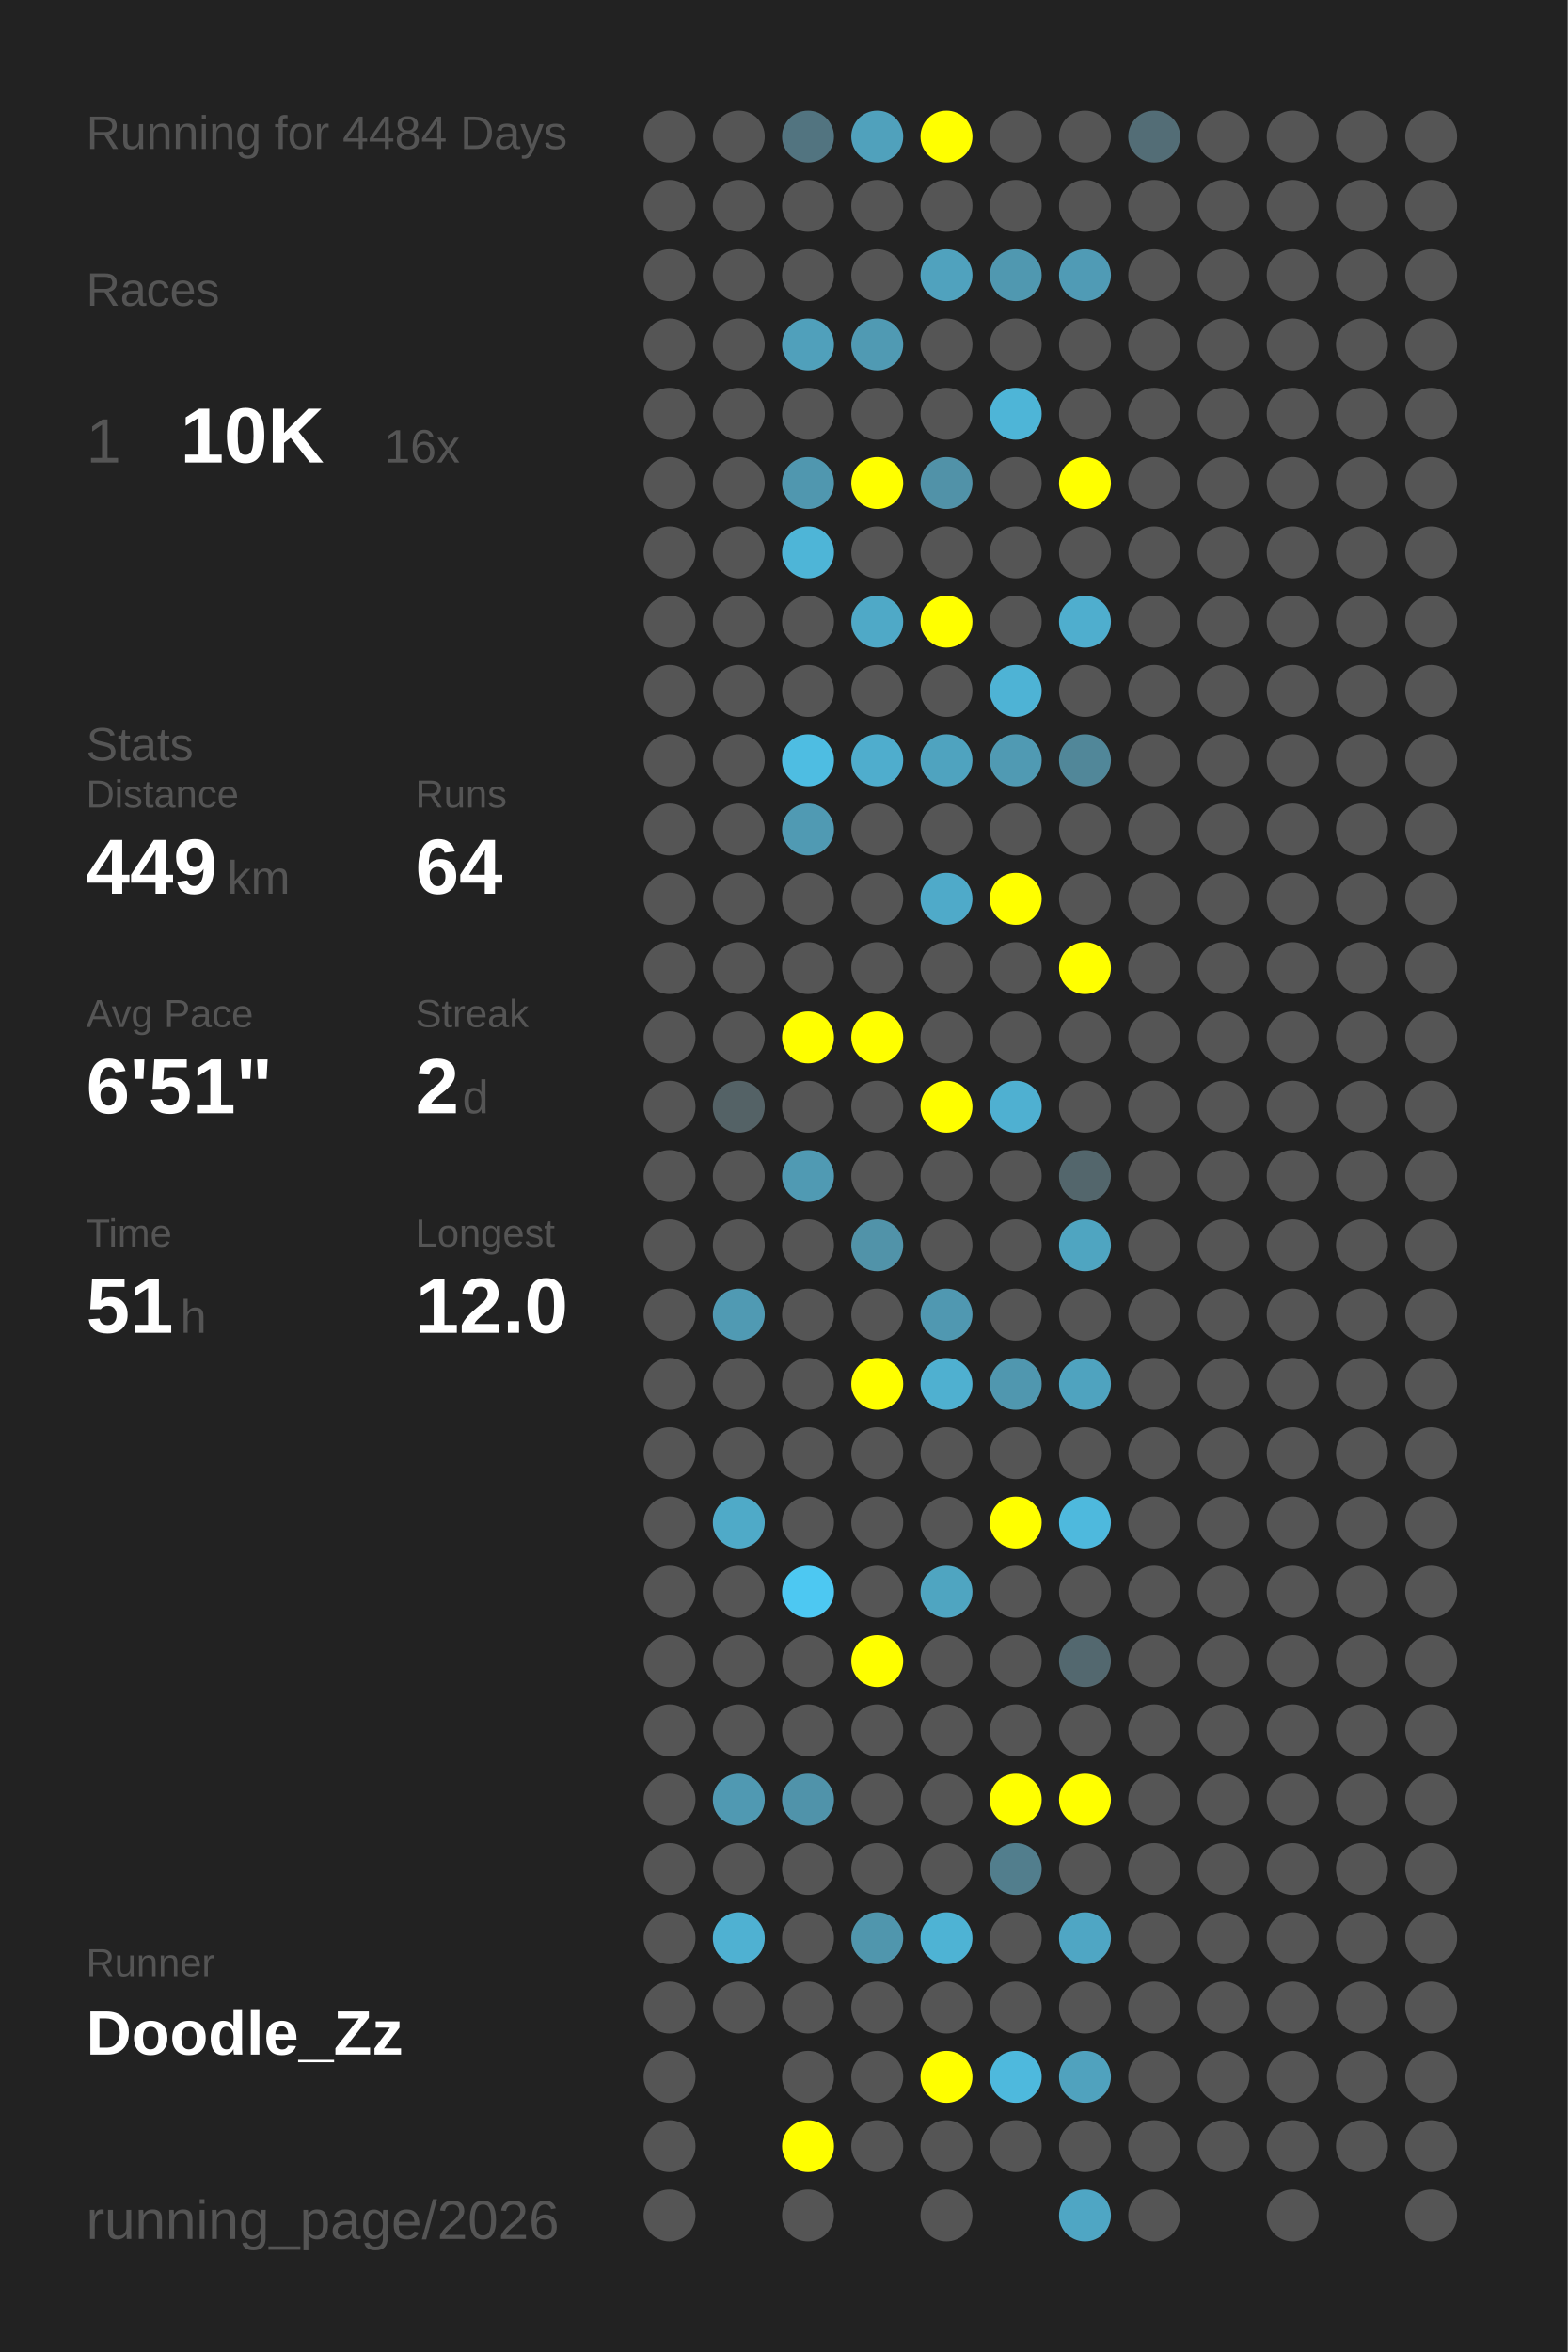
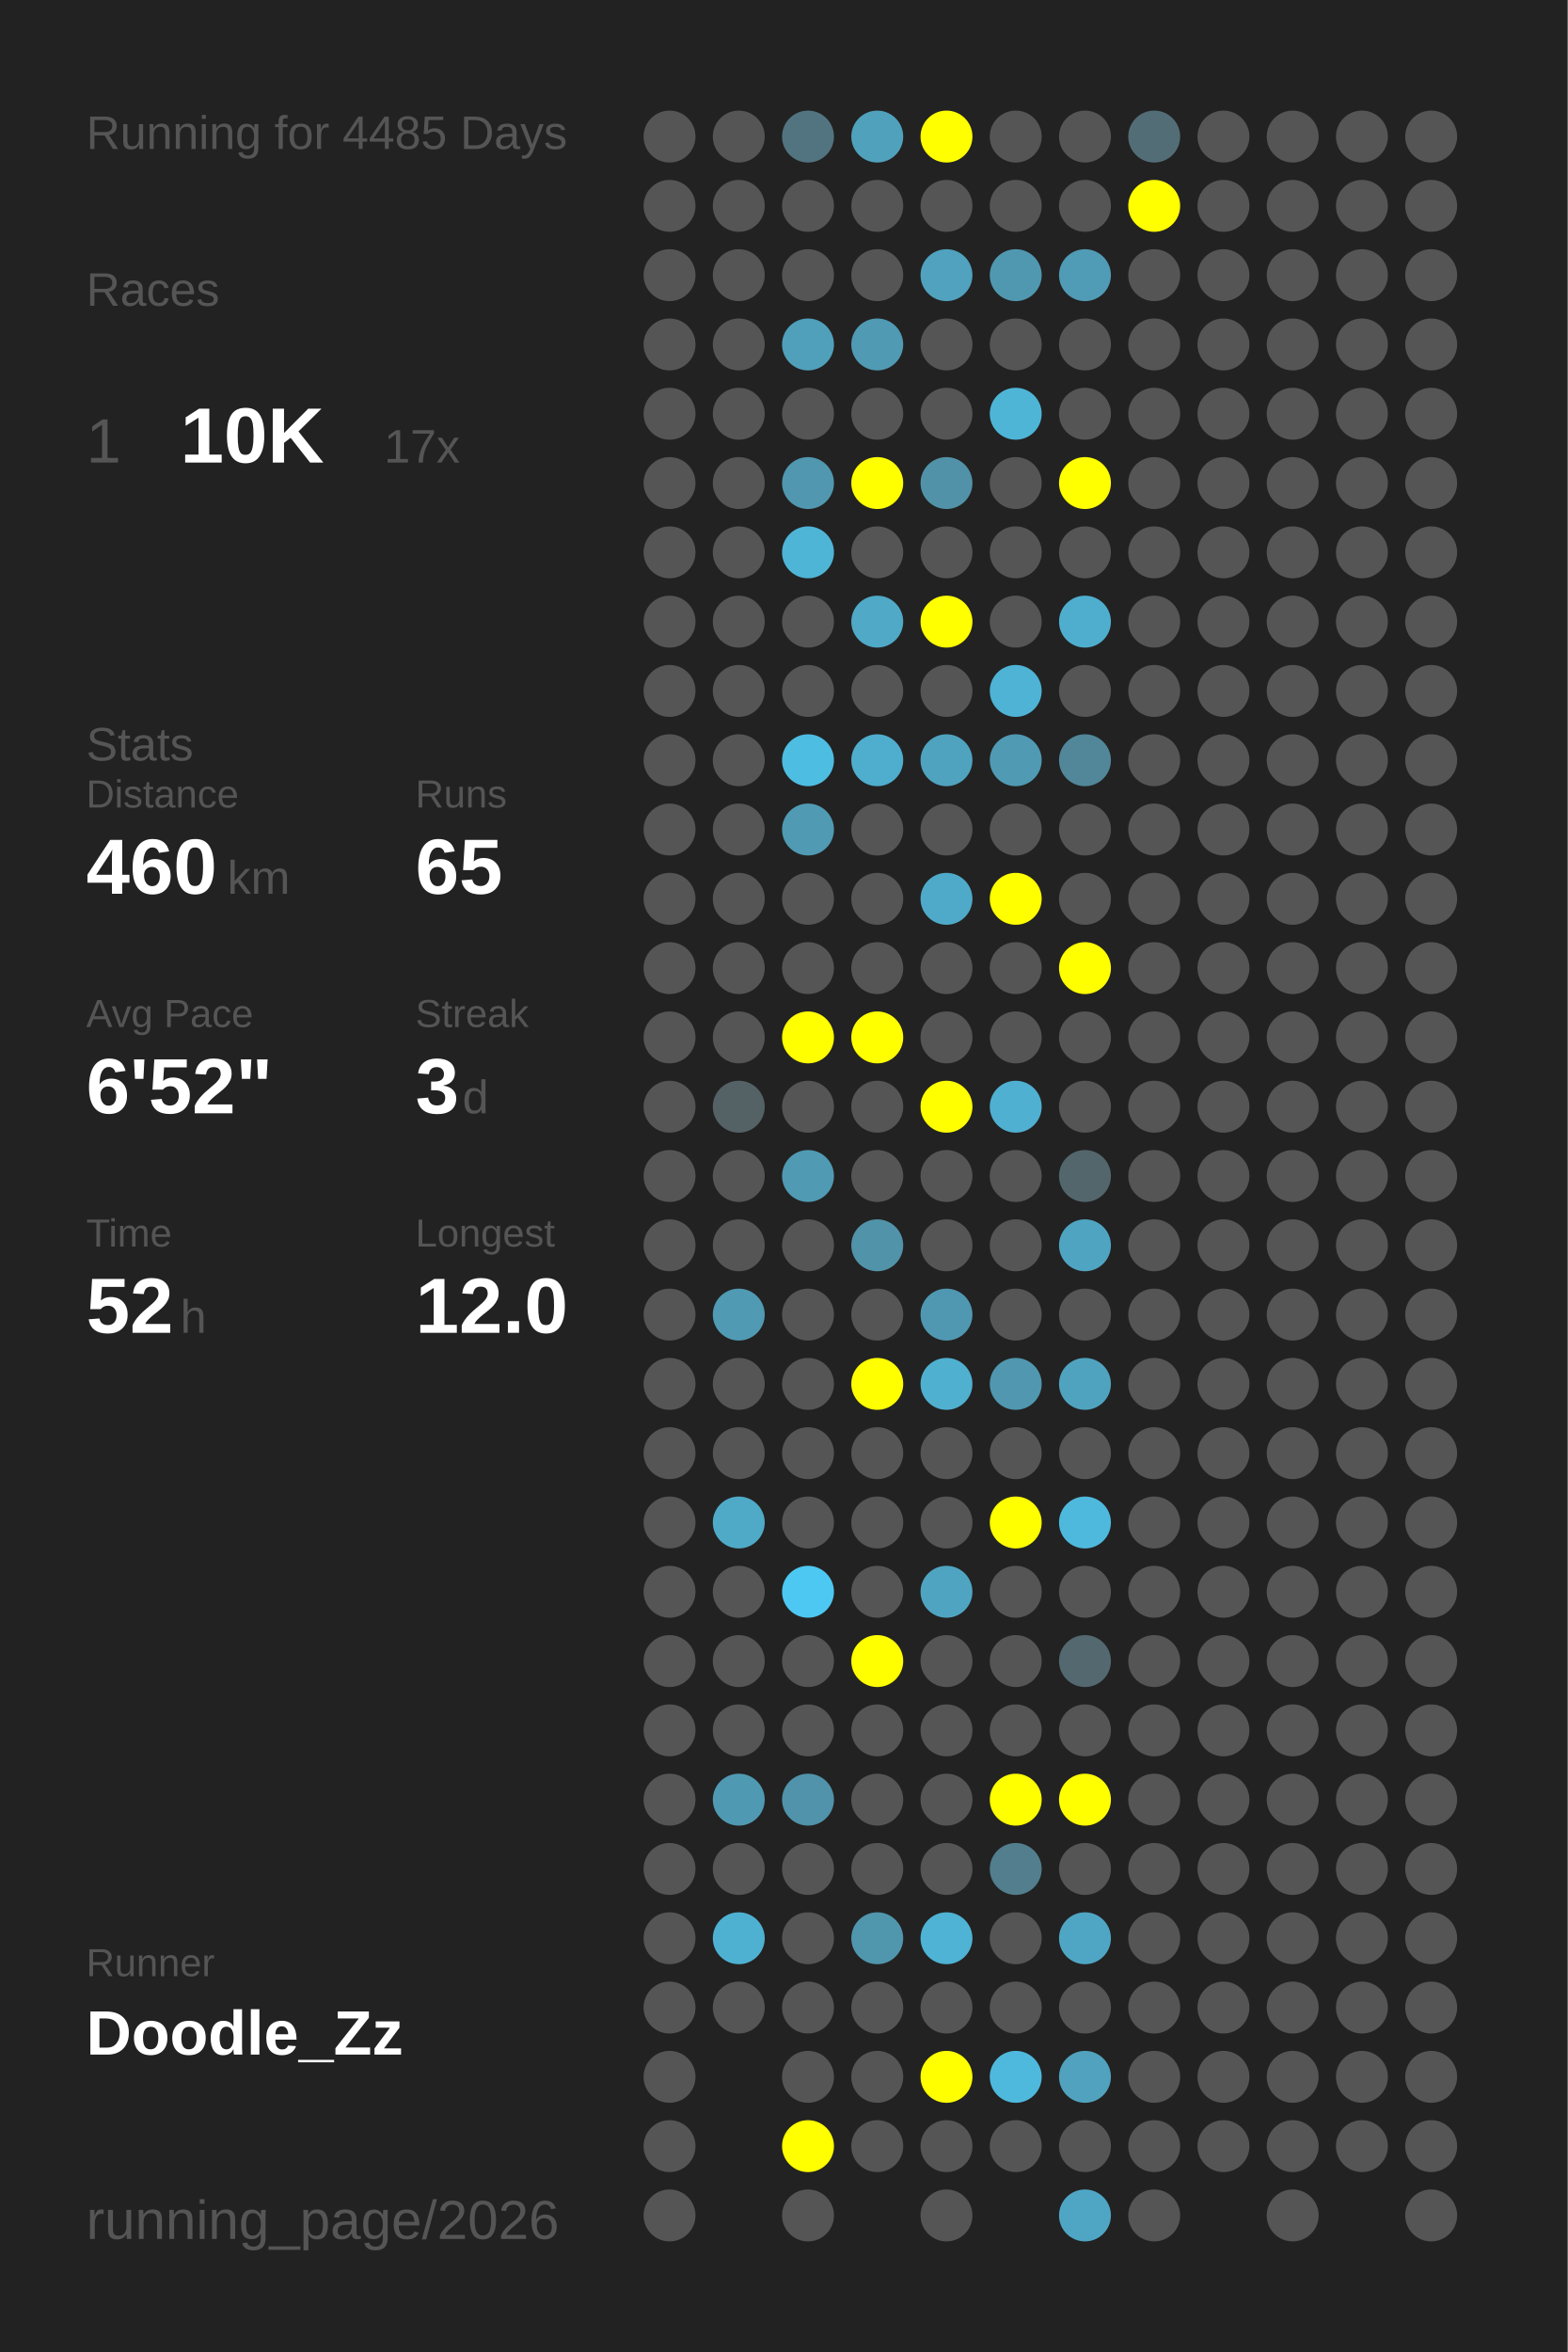
<svg xmlns="http://www.w3.org/2000/svg" baseProfile="full" height="300mm" version="1.1" viewBox="0,0,200,300" width="200mm">
  <defs />
  <rect fill="#222222" height="300" width="200" x="0" y="0" />
-   <text fill="#555555" style="font-size:6px; font-family:Arial;" x="11" y="19">Running for 4484 Days</text>
+   <text fill="#555555" style="font-size:6px; font-family:Arial;" x="11" y="19">Running for 4485 Days</text>
  <text fill="#555555" style="font-size:6px; font-family:Arial;" x="11" y="39">Races</text>
  <text fill="#555555" style="font-size:8px; font-family:Arial;" x="11" y="59">1</text>
  <text fill="#FFFFFF" style="font-size:10px; font-family:Arial; font-weight:bold;" x="23" y="59">10K</text>
-   <text fill="#555555" style="font-size:6px; font-family:Arial;" x="49" y="59">16x</text>
+   <text fill="#555555" style="font-size:6px; font-family:Arial;" x="49" y="59">17x</text>
  <text fill="#555555" style="font-size:6px; font-family:Arial;" x="11" y="97">Stats</text>
  <text fill="#555555" style="font-size:5px; font-family:Arial;" x="11" y="103">Distance</text>
-   <text fill="#FFFFFF" style="font-size:10px; font-family:Arial; font-weight:bold;" x="11" y="114">449</text>
+   <text fill="#FFFFFF" style="font-size:10px; font-family:Arial; font-weight:bold;" x="11" y="114">460</text>
  <text fill="#555555" style="font-size:6px; font-family:Arial;" x="29" y="114">km</text>
  <text fill="#555555" style="font-size:5px; font-family:Arial;" x="53" y="103">Runs</text>
-   <text fill="#FFFFFF" style="font-size:10px; font-family:Arial; font-weight:bold;" x="53" y="114">64</text>
+   <text fill="#FFFFFF" style="font-size:10px; font-family:Arial; font-weight:bold;" x="53" y="114">65</text>
  <text fill="#555555" style="font-size:5px; font-family:Arial;" x="11" y="131">Avg Pace</text>
-   <text fill="#FFFFFF" style="font-size:10px; font-family:Arial; font-weight:bold;" x="11" y="142">6'51"</text>
+   <text fill="#FFFFFF" style="font-size:10px; font-family:Arial; font-weight:bold;" x="11" y="142">6'52"</text>
  <text fill="#555555" style="font-size:5px; font-family:Arial;" x="53" y="131">Streak</text>
-   <text fill="#FFFFFF" style="font-size:10px; font-family:Arial; font-weight:bold;" x="53" y="142">2</text>
+   <text fill="#FFFFFF" style="font-size:10px; font-family:Arial; font-weight:bold;" x="53" y="142">3</text>
  <text fill="#555555" style="font-size:6px; font-family:Arial;" x="59" y="142">d</text>
  <text fill="#555555" style="font-size:5px; font-family:Arial;" x="11" y="159">Time</text>
-   <text fill="#FFFFFF" style="font-size:10px; font-family:Arial; font-weight:bold;" x="11" y="170">51</text>
+   <text fill="#FFFFFF" style="font-size:10px; font-family:Arial; font-weight:bold;" x="11" y="170">52</text>
  <text fill="#555555" style="font-size:6px; font-family:Arial;" x="23" y="170">h</text>
  <text fill="#555555" style="font-size:5px; font-family:Arial;" x="53" y="159">Longest</text>
  <text fill="#FFFFFF" style="font-size:10px; font-family:Arial; font-weight:bold;" x="53" y="170">12.0</text>
  <text fill="#555555" style="font-size:5px; font-family:Arial;" x="11" y="252.065">Runner</text>
  <text fill="#FFFFFF" style="font-size:8px; font-family:Arial; font-weight:bold;" x="11" y="262.065">Doodle_Zz</text>
  <text fill="#555555" style="font-size:7px; font-family:Arial;" x="11" y="285.581">running_page/2026</text>
  <circle cx="85.417" cy="17.419" fill="#555555" r="3.312" />
  <circle cx="85.417" cy="26.258" fill="#555555" r="3.312" />
  <circle cx="85.417" cy="35.097" fill="#555555" r="3.312" />
  <circle cx="85.417" cy="43.935" fill="#555555" r="3.312" />
  <circle cx="85.417" cy="52.774" fill="#555555" r="3.312" />
  <circle cx="85.417" cy="61.613" fill="#555555" r="3.312" />
  <circle cx="85.417" cy="70.452" fill="#555555" r="3.312" />
  <circle cx="85.417" cy="79.29" fill="#555555" r="3.312" />
  <circle cx="85.417" cy="88.129" fill="#555555" r="3.312" />
  <circle cx="85.417" cy="96.968" fill="#555555" r="3.312" />
  <circle cx="85.417" cy="105.806" fill="#555555" r="3.312" />
  <circle cx="85.417" cy="114.645" fill="#555555" r="3.312" />
  <circle cx="85.417" cy="123.484" fill="#555555" r="3.312" />
  <circle cx="85.417" cy="132.323" fill="#555555" r="3.312" />
  <circle cx="85.417" cy="141.161" fill="#555555" r="3.312" />
  <circle cx="85.417" cy="150" fill="#555555" r="3.312" />
  <circle cx="85.417" cy="158.839" fill="#555555" r="3.312" />
  <circle cx="85.417" cy="167.677" fill="#555555" r="3.312" />
  <circle cx="85.417" cy="176.516" fill="#555555" r="3.312" />
  <circle cx="85.417" cy="185.355" fill="#555555" r="3.312" />
  <circle cx="85.417" cy="194.194" fill="#555555" r="3.312" />
  <circle cx="85.417" cy="203.032" fill="#555555" r="3.312" />
  <circle cx="85.417" cy="211.871" fill="#555555" r="3.312" />
  <circle cx="85.417" cy="220.71" fill="#555555" r="3.312" />
  <circle cx="85.417" cy="229.548" fill="#555555" r="3.312" />
  <circle cx="85.417" cy="238.387" fill="#555555" r="3.312" />
  <circle cx="85.417" cy="247.226" fill="#555555" r="3.312" />
  <circle cx="85.417" cy="256.065" fill="#555555" r="3.312" />
  <circle cx="85.417" cy="264.903" fill="#555555" r="3.312" />
  <circle cx="85.417" cy="273.742" fill="#555555" r="3.312" />
  <circle cx="85.417" cy="282.581" fill="#555555" r="3.312" />
  <circle cx="94.25" cy="17.419" fill="#555555" r="3.312" />
  <circle cx="94.25" cy="26.258" fill="#555555" r="3.312" />
  <circle cx="94.25" cy="35.097" fill="#555555" r="3.312" />
  <circle cx="94.25" cy="43.935" fill="#555555" r="3.312" />
  <circle cx="94.25" cy="52.774" fill="#555555" r="3.312" />
  <circle cx="94.25" cy="61.613" fill="#555555" r="3.312" />
  <circle cx="94.25" cy="70.452" fill="#555555" r="3.312" />
  <circle cx="94.25" cy="79.29" fill="#555555" r="3.312" />
  <circle cx="94.25" cy="88.129" fill="#555555" r="3.312" />
  <circle cx="94.25" cy="96.968" fill="#555555" r="3.312" />
  <circle cx="94.25" cy="105.806" fill="#555555" r="3.312" />
  <circle cx="94.25" cy="114.645" fill="#555555" r="3.312" />
  <circle cx="94.25" cy="123.484" fill="#555555" r="3.312" />
  <circle cx="94.25" cy="132.323" fill="#555555" r="3.312" />
  <circle cx="94.25" cy="141.161" fill="#546266" r="3.312" />
  <circle cx="94.25" cy="150" fill="#555555" r="3.312" />
  <circle cx="94.25" cy="158.839" fill="#555555" r="3.312" />
  <circle cx="94.25" cy="167.677" fill="#509ab3" r="3.312" />
  <circle cx="94.25" cy="176.516" fill="#555555" r="3.312" />
  <circle cx="94.25" cy="185.355" fill="#555555" r="3.312" />
  <circle cx="94.25" cy="194.194" fill="#4faac8" r="3.312" />
  <circle cx="94.25" cy="203.032" fill="#555555" r="3.312" />
  <circle cx="94.25" cy="211.871" fill="#555555" r="3.312" />
  <circle cx="94.25" cy="220.71" fill="#555555" r="3.312" />
  <circle cx="94.25" cy="229.548" fill="#5099b2" r="3.312" />
  <circle cx="94.25" cy="238.387" fill="#555555" r="3.312" />
  <circle cx="94.25" cy="247.226" fill="#4fb1d2" r="3.312" />
  <circle cx="94.25" cy="256.065" fill="#555555" r="3.312" />
  <circle cx="103.083" cy="17.419" fill="#527480" r="3.312" />
  <circle cx="103.083" cy="26.258" fill="#555555" r="3.312" />
  <circle cx="103.083" cy="35.097" fill="#555555" r="3.312" />
  <circle cx="103.083" cy="43.935" fill="#50a0bb" r="3.312" />
  <circle cx="103.083" cy="52.774" fill="#555555" r="3.312" />
  <circle cx="103.083" cy="61.613" fill="#5097af" r="3.312" />
  <circle cx="103.083" cy="70.452" fill="#4eb5d7" r="3.312" />
  <circle cx="103.083" cy="79.29" fill="#555555" r="3.312" />
  <circle cx="103.083" cy="88.129" fill="#555555" r="3.312" />
  <circle cx="103.083" cy="96.968" fill="#4ebde2" r="3.312" />
  <circle cx="103.083" cy="105.806" fill="#509ab3" r="3.312" />
  <circle cx="103.083" cy="114.645" fill="#555555" r="3.312" />
  <circle cx="103.083" cy="123.484" fill="#555555" r="3.312" />
  <circle cx="103.083" cy="132.323" fill="#FFFF00" r="3.312" />
  <circle cx="103.083" cy="141.161" fill="#555555" r="3.312" />
  <circle cx="103.083" cy="150" fill="#509ab3" r="3.312" />
  <circle cx="103.083" cy="158.839" fill="#555555" r="3.312" />
  <circle cx="103.083" cy="167.677" fill="#555555" r="3.312" />
  <circle cx="103.083" cy="176.516" fill="#555555" r="3.312" />
  <circle cx="103.083" cy="185.355" fill="#555555" r="3.312" />
  <circle cx="103.083" cy="194.194" fill="#555555" r="3.312" />
  <circle cx="103.083" cy="203.032" fill="#4dc8f2" r="3.312" />
  <circle cx="103.083" cy="211.871" fill="#555555" r="3.312" />
  <circle cx="103.083" cy="220.71" fill="#555555" r="3.312" />
  <circle cx="103.083" cy="229.548" fill="#5093aa" r="3.312" />
  <circle cx="103.083" cy="238.387" fill="#555555" r="3.312" />
  <circle cx="103.083" cy="247.226" fill="#555555" r="3.312" />
  <circle cx="103.083" cy="256.065" fill="#555555" r="3.312" />
  <circle cx="103.083" cy="264.903" fill="#555555" r="3.312" />
  <circle cx="103.083" cy="273.742" fill="#FFFF00" r="3.312" />
  <circle cx="103.083" cy="282.581" fill="#555555" r="3.312" />
  <circle cx="111.917" cy="17.419" fill="#50a1bc" r="3.312" />
  <circle cx="111.917" cy="26.258" fill="#555555" r="3.312" />
  <circle cx="111.917" cy="35.097" fill="#555555" r="3.312" />
  <circle cx="111.917" cy="43.935" fill="#509ab3" r="3.312" />
  <circle cx="111.917" cy="52.774" fill="#555555" r="3.312" />
  <circle cx="111.917" cy="61.613" fill="#FFFF00" r="3.312" />
  <circle cx="111.917" cy="70.452" fill="#555555" r="3.312" />
  <circle cx="111.917" cy="79.29" fill="#4fa9c7" r="3.312" />
  <circle cx="111.917" cy="88.129" fill="#555555" r="3.312" />
  <circle cx="111.917" cy="96.968" fill="#4fadcd" r="3.312" />
  <circle cx="111.917" cy="105.806" fill="#555555" r="3.312" />
  <circle cx="111.917" cy="114.645" fill="#555555" r="3.312" />
  <circle cx="111.917" cy="123.484" fill="#555555" r="3.312" />
  <circle cx="111.917" cy="132.323" fill="#FFFF00" r="3.312" />
  <circle cx="111.917" cy="141.161" fill="#555555" r="3.312" />
  <circle cx="111.917" cy="150" fill="#555555" r="3.312" />
  <circle cx="111.917" cy="158.839" fill="#5193a9" r="3.312" />
  <circle cx="111.917" cy="167.677" fill="#555555" r="3.312" />
  <circle cx="111.917" cy="176.516" fill="#FFFF00" r="3.312" />
  <circle cx="111.917" cy="185.355" fill="#555555" r="3.312" />
  <circle cx="111.917" cy="194.194" fill="#555555" r="3.312" />
  <circle cx="111.917" cy="203.032" fill="#555555" r="3.312" />
  <circle cx="111.917" cy="211.871" fill="#FFFF00" r="3.312" />
  <circle cx="111.917" cy="220.71" fill="#555555" r="3.312" />
  <circle cx="111.917" cy="229.548" fill="#555555" r="3.312" />
  <circle cx="111.917" cy="238.387" fill="#555555" r="3.312" />
  <circle cx="111.917" cy="247.226" fill="#5096ad" r="3.312" />
  <circle cx="111.917" cy="256.065" fill="#555555" r="3.312" />
  <circle cx="111.917" cy="264.903" fill="#555555" r="3.312" />
  <circle cx="111.917" cy="273.742" fill="#555555" r="3.312" />
  <circle cx="120.75" cy="17.419" fill="#FFFF00" r="3.312" />
  <circle cx="120.75" cy="26.258" fill="#555555" r="3.312" />
  <circle cx="120.75" cy="35.097" fill="#50a2be" r="3.312" />
  <circle cx="120.75" cy="43.935" fill="#555555" r="3.312" />
  <circle cx="120.75" cy="52.774" fill="#555555" r="3.312" />
  <circle cx="120.75" cy="61.613" fill="#5192a8" r="3.312" />
  <circle cx="120.75" cy="70.452" fill="#555555" r="3.312" />
  <circle cx="120.75" cy="79.29" fill="#FFFF00" r="3.312" />
  <circle cx="120.75" cy="88.129" fill="#555555" r="3.312" />
  <circle cx="120.75" cy="96.968" fill="#4fa3bf" r="3.312" />
  <circle cx="120.75" cy="105.806" fill="#555555" r="3.312" />
  <circle cx="120.75" cy="114.645" fill="#4faac9" r="3.312" />
  <circle cx="120.75" cy="123.484" fill="#555555" r="3.312" />
  <circle cx="120.75" cy="132.323" fill="#555555" r="3.312" />
  <circle cx="120.75" cy="141.161" fill="#FFFF00" r="3.312" />
  <circle cx="120.75" cy="150" fill="#555555" r="3.312" />
  <circle cx="120.75" cy="158.839" fill="#555555" r="3.312" />
  <circle cx="120.75" cy="167.677" fill="#5098b1" r="3.312" />
  <circle cx="120.75" cy="176.516" fill="#4fb0d0" r="3.312" />
  <circle cx="120.75" cy="185.355" fill="#555555" r="3.312" />
  <circle cx="120.75" cy="194.194" fill="#555555" r="3.312" />
  <circle cx="120.75" cy="203.032" fill="#4fa5c1" r="3.312" />
  <circle cx="120.75" cy="211.871" fill="#555555" r="3.312" />
  <circle cx="120.75" cy="220.71" fill="#555555" r="3.312" />
  <circle cx="120.75" cy="229.548" fill="#555555" r="3.312" />
  <circle cx="120.75" cy="238.387" fill="#555555" r="3.312" />
  <circle cx="120.75" cy="247.226" fill="#4eb3d4" r="3.312" />
  <circle cx="120.75" cy="256.065" fill="#555555" r="3.312" />
  <circle cx="120.75" cy="264.903" fill="#FFFF00" r="3.312" />
  <circle cx="120.75" cy="273.742" fill="#555555" r="3.312" />
  <circle cx="120.75" cy="282.581" fill="#555555" r="3.312" />
  <circle cx="129.583" cy="17.419" fill="#555555" r="3.312" />
  <circle cx="129.583" cy="26.258" fill="#555555" r="3.312" />
  <circle cx="129.583" cy="35.097" fill="#5098b0" r="3.312" />
  <circle cx="129.583" cy="43.935" fill="#555555" r="3.312" />
  <circle cx="129.583" cy="52.774" fill="#4eb5d7" r="3.312" />
  <circle cx="129.583" cy="61.613" fill="#555555" r="3.312" />
  <circle cx="129.583" cy="70.452" fill="#555555" r="3.312" />
  <circle cx="129.583" cy="79.29" fill="#555555" r="3.312" />
  <circle cx="129.583" cy="88.129" fill="#4eb3d5" r="3.312" />
  <circle cx="129.583" cy="96.968" fill="#509ab3" r="3.312" />
  <circle cx="129.583" cy="105.806" fill="#555555" r="3.312" />
  <circle cx="129.583" cy="114.645" fill="#FFFF00" r="3.312" />
  <circle cx="129.583" cy="123.484" fill="#555555" r="3.312" />
  <circle cx="129.583" cy="132.323" fill="#555555" r="3.312" />
  <circle cx="129.583" cy="141.161" fill="#4fb0d1" r="3.312" />
  <circle cx="129.583" cy="150" fill="#555555" r="3.312" />
  <circle cx="129.583" cy="158.839" fill="#555555" r="3.312" />
  <circle cx="129.583" cy="167.677" fill="#555555" r="3.312" />
  <circle cx="129.583" cy="176.516" fill="#5097af" r="3.312" />
  <circle cx="129.583" cy="185.355" fill="#555555" r="3.312" />
  <circle cx="129.583" cy="194.194" fill="#FFFF00" r="3.312" />
  <circle cx="129.583" cy="203.032" fill="#555555" r="3.312" />
  <circle cx="129.583" cy="211.871" fill="#555555" r="3.312" />
  <circle cx="129.583" cy="220.71" fill="#555555" r="3.312" />
  <circle cx="129.583" cy="229.548" fill="#FFFF00" r="3.312" />
  <circle cx="129.583" cy="238.387" fill="#527e8d" r="3.312" />
  <circle cx="129.583" cy="247.226" fill="#555555" r="3.312" />
  <circle cx="129.583" cy="256.065" fill="#555555" r="3.312" />
  <circle cx="129.583" cy="264.903" fill="#4eb9dd" r="3.312" />
  <circle cx="129.583" cy="273.742" fill="#555555" r="3.312" />
  <circle cx="138.417" cy="17.419" fill="#555555" r="3.312" />
  <circle cx="138.417" cy="26.258" fill="#555555" r="3.312" />
  <circle cx="138.417" cy="35.097" fill="#509bb5" r="3.312" />
  <circle cx="138.417" cy="43.935" fill="#555555" r="3.312" />
  <circle cx="138.417" cy="52.774" fill="#555555" r="3.312" />
  <circle cx="138.417" cy="61.613" fill="#FFFF00" r="3.312" />
  <circle cx="138.417" cy="70.452" fill="#555555" r="3.312" />
  <circle cx="138.417" cy="79.29" fill="#4faece" r="3.312" />
  <circle cx="138.417" cy="88.129" fill="#555555" r="3.312" />
  <circle cx="138.417" cy="96.968" fill="#518799" r="3.312" />
  <circle cx="138.417" cy="105.806" fill="#555555" r="3.312" />
  <circle cx="138.417" cy="114.645" fill="#555555" r="3.312" />
  <circle cx="138.417" cy="123.484" fill="#FFFF00" r="3.312" />
  <circle cx="138.417" cy="132.323" fill="#555555" r="3.312" />
  <circle cx="138.417" cy="141.161" fill="#555555" r="3.312" />
  <circle cx="138.417" cy="150" fill="#53666c" r="3.312" />
  <circle cx="138.417" cy="158.839" fill="#4fa5c1" r="3.312" />
  <circle cx="138.417" cy="167.677" fill="#555555" r="3.312" />
  <circle cx="138.417" cy="176.516" fill="#4fa3bf" r="3.312" />
  <circle cx="138.417" cy="185.355" fill="#555555" r="3.312" />
  <circle cx="138.417" cy="194.194" fill="#4eb9dd" r="3.312" />
  <circle cx="138.417" cy="203.032" fill="#555555" r="3.312" />
  <circle cx="138.417" cy="211.871" fill="#53686f" r="3.312" />
  <circle cx="138.417" cy="220.71" fill="#555555" r="3.312" />
  <circle cx="138.417" cy="229.548" fill="#FFFF00" r="3.312" />
  <circle cx="138.417" cy="238.387" fill="#555555" r="3.312" />
  <circle cx="138.417" cy="247.226" fill="#4fa6c4" r="3.312" />
  <circle cx="138.417" cy="256.065" fill="#555555" r="3.312" />
  <circle cx="138.417" cy="264.903" fill="#50a2be" r="3.312" />
  <circle cx="138.417" cy="273.742" fill="#555555" r="3.312" />
  <circle cx="138.417" cy="282.581" fill="#4fa6c4" r="3.312" />
  <circle cx="147.25" cy="17.419" fill="#536d76" r="3.312" />
-   <circle cx="147.25" cy="26.258" fill="#555555" r="3.312" />
+   <circle cx="147.25" cy="26.258" fill="#FFFF00" r="3.312" />
  <circle cx="147.25" cy="35.097" fill="#555555" r="3.312" />
  <circle cx="147.25" cy="43.935" fill="#555555" r="3.312" />
  <circle cx="147.25" cy="52.774" fill="#555555" r="3.312" />
  <circle cx="147.25" cy="61.613" fill="#555555" r="3.312" />
  <circle cx="147.25" cy="70.452" fill="#555555" r="3.312" />
  <circle cx="147.25" cy="79.29" fill="#555555" r="3.312" />
  <circle cx="147.25" cy="88.129" fill="#555555" r="3.312" />
  <circle cx="147.25" cy="96.968" fill="#555555" r="3.312" />
  <circle cx="147.25" cy="105.806" fill="#555555" r="3.312" />
  <circle cx="147.25" cy="114.645" fill="#555555" r="3.312" />
  <circle cx="147.25" cy="123.484" fill="#555555" r="3.312" />
  <circle cx="147.25" cy="132.323" fill="#555555" r="3.312" />
  <circle cx="147.25" cy="141.161" fill="#555555" r="3.312" />
  <circle cx="147.25" cy="150" fill="#555555" r="3.312" />
  <circle cx="147.25" cy="158.839" fill="#555555" r="3.312" />
  <circle cx="147.25" cy="167.677" fill="#555555" r="3.312" />
  <circle cx="147.25" cy="176.516" fill="#555555" r="3.312" />
  <circle cx="147.25" cy="185.355" fill="#555555" r="3.312" />
  <circle cx="147.25" cy="194.194" fill="#555555" r="3.312" />
  <circle cx="147.25" cy="203.032" fill="#555555" r="3.312" />
  <circle cx="147.25" cy="211.871" fill="#555555" r="3.312" />
  <circle cx="147.25" cy="220.71" fill="#555555" r="3.312" />
  <circle cx="147.25" cy="229.548" fill="#555555" r="3.312" />
  <circle cx="147.25" cy="238.387" fill="#555555" r="3.312" />
  <circle cx="147.25" cy="247.226" fill="#555555" r="3.312" />
  <circle cx="147.25" cy="256.065" fill="#555555" r="3.312" />
  <circle cx="147.25" cy="264.903" fill="#555555" r="3.312" />
  <circle cx="147.25" cy="273.742" fill="#555555" r="3.312" />
  <circle cx="147.25" cy="282.581" fill="#555555" r="3.312" />
  <circle cx="156.083" cy="17.419" fill="#555555" r="3.312" />
  <circle cx="156.083" cy="26.258" fill="#555555" r="3.312" />
  <circle cx="156.083" cy="35.097" fill="#555555" r="3.312" />
  <circle cx="156.083" cy="43.935" fill="#555555" r="3.312" />
  <circle cx="156.083" cy="52.774" fill="#555555" r="3.312" />
  <circle cx="156.083" cy="61.613" fill="#555555" r="3.312" />
  <circle cx="156.083" cy="70.452" fill="#555555" r="3.312" />
  <circle cx="156.083" cy="79.29" fill="#555555" r="3.312" />
  <circle cx="156.083" cy="88.129" fill="#555555" r="3.312" />
  <circle cx="156.083" cy="96.968" fill="#555555" r="3.312" />
  <circle cx="156.083" cy="105.806" fill="#555555" r="3.312" />
  <circle cx="156.083" cy="114.645" fill="#555555" r="3.312" />
  <circle cx="156.083" cy="123.484" fill="#555555" r="3.312" />
  <circle cx="156.083" cy="132.323" fill="#555555" r="3.312" />
  <circle cx="156.083" cy="141.161" fill="#555555" r="3.312" />
  <circle cx="156.083" cy="150" fill="#555555" r="3.312" />
  <circle cx="156.083" cy="158.839" fill="#555555" r="3.312" />
  <circle cx="156.083" cy="167.677" fill="#555555" r="3.312" />
  <circle cx="156.083" cy="176.516" fill="#555555" r="3.312" />
  <circle cx="156.083" cy="185.355" fill="#555555" r="3.312" />
  <circle cx="156.083" cy="194.194" fill="#555555" r="3.312" />
  <circle cx="156.083" cy="203.032" fill="#555555" r="3.312" />
  <circle cx="156.083" cy="211.871" fill="#555555" r="3.312" />
  <circle cx="156.083" cy="220.71" fill="#555555" r="3.312" />
  <circle cx="156.083" cy="229.548" fill="#555555" r="3.312" />
  <circle cx="156.083" cy="238.387" fill="#555555" r="3.312" />
  <circle cx="156.083" cy="247.226" fill="#555555" r="3.312" />
  <circle cx="156.083" cy="256.065" fill="#555555" r="3.312" />
  <circle cx="156.083" cy="264.903" fill="#555555" r="3.312" />
  <circle cx="156.083" cy="273.742" fill="#555555" r="3.312" />
  <circle cx="164.917" cy="17.419" fill="#555555" r="3.312" />
  <circle cx="164.917" cy="26.258" fill="#555555" r="3.312" />
  <circle cx="164.917" cy="35.097" fill="#555555" r="3.312" />
  <circle cx="164.917" cy="43.935" fill="#555555" r="3.312" />
  <circle cx="164.917" cy="52.774" fill="#555555" r="3.312" />
  <circle cx="164.917" cy="61.613" fill="#555555" r="3.312" />
  <circle cx="164.917" cy="70.452" fill="#555555" r="3.312" />
  <circle cx="164.917" cy="79.29" fill="#555555" r="3.312" />
  <circle cx="164.917" cy="88.129" fill="#555555" r="3.312" />
  <circle cx="164.917" cy="96.968" fill="#555555" r="3.312" />
  <circle cx="164.917" cy="105.806" fill="#555555" r="3.312" />
  <circle cx="164.917" cy="114.645" fill="#555555" r="3.312" />
  <circle cx="164.917" cy="123.484" fill="#555555" r="3.312" />
  <circle cx="164.917" cy="132.323" fill="#555555" r="3.312" />
  <circle cx="164.917" cy="141.161" fill="#555555" r="3.312" />
  <circle cx="164.917" cy="150" fill="#555555" r="3.312" />
  <circle cx="164.917" cy="158.839" fill="#555555" r="3.312" />
  <circle cx="164.917" cy="167.677" fill="#555555" r="3.312" />
  <circle cx="164.917" cy="176.516" fill="#555555" r="3.312" />
  <circle cx="164.917" cy="185.355" fill="#555555" r="3.312" />
  <circle cx="164.917" cy="194.194" fill="#555555" r="3.312" />
  <circle cx="164.917" cy="203.032" fill="#555555" r="3.312" />
  <circle cx="164.917" cy="211.871" fill="#555555" r="3.312" />
  <circle cx="164.917" cy="220.71" fill="#555555" r="3.312" />
  <circle cx="164.917" cy="229.548" fill="#555555" r="3.312" />
  <circle cx="164.917" cy="238.387" fill="#555555" r="3.312" />
  <circle cx="164.917" cy="247.226" fill="#555555" r="3.312" />
  <circle cx="164.917" cy="256.065" fill="#555555" r="3.312" />
  <circle cx="164.917" cy="264.903" fill="#555555" r="3.312" />
  <circle cx="164.917" cy="273.742" fill="#555555" r="3.312" />
  <circle cx="164.917" cy="282.581" fill="#555555" r="3.312" />
  <circle cx="173.75" cy="17.419" fill="#555555" r="3.312" />
  <circle cx="173.75" cy="26.258" fill="#555555" r="3.312" />
  <circle cx="173.75" cy="35.097" fill="#555555" r="3.312" />
  <circle cx="173.75" cy="43.935" fill="#555555" r="3.312" />
  <circle cx="173.75" cy="52.774" fill="#555555" r="3.312" />
  <circle cx="173.75" cy="61.613" fill="#555555" r="3.312" />
  <circle cx="173.75" cy="70.452" fill="#555555" r="3.312" />
  <circle cx="173.75" cy="79.29" fill="#555555" r="3.312" />
  <circle cx="173.75" cy="88.129" fill="#555555" r="3.312" />
  <circle cx="173.75" cy="96.968" fill="#555555" r="3.312" />
  <circle cx="173.75" cy="105.806" fill="#555555" r="3.312" />
  <circle cx="173.75" cy="114.645" fill="#555555" r="3.312" />
  <circle cx="173.75" cy="123.484" fill="#555555" r="3.312" />
  <circle cx="173.75" cy="132.323" fill="#555555" r="3.312" />
  <circle cx="173.75" cy="141.161" fill="#555555" r="3.312" />
  <circle cx="173.75" cy="150" fill="#555555" r="3.312" />
  <circle cx="173.75" cy="158.839" fill="#555555" r="3.312" />
  <circle cx="173.75" cy="167.677" fill="#555555" r="3.312" />
  <circle cx="173.75" cy="176.516" fill="#555555" r="3.312" />
  <circle cx="173.75" cy="185.355" fill="#555555" r="3.312" />
  <circle cx="173.75" cy="194.194" fill="#555555" r="3.312" />
  <circle cx="173.75" cy="203.032" fill="#555555" r="3.312" />
  <circle cx="173.75" cy="211.871" fill="#555555" r="3.312" />
  <circle cx="173.75" cy="220.71" fill="#555555" r="3.312" />
  <circle cx="173.75" cy="229.548" fill="#555555" r="3.312" />
  <circle cx="173.75" cy="238.387" fill="#555555" r="3.312" />
  <circle cx="173.75" cy="247.226" fill="#555555" r="3.312" />
  <circle cx="173.75" cy="256.065" fill="#555555" r="3.312" />
  <circle cx="173.75" cy="264.903" fill="#555555" r="3.312" />
  <circle cx="173.75" cy="273.742" fill="#555555" r="3.312" />
  <circle cx="182.583" cy="17.419" fill="#555555" r="3.312" />
  <circle cx="182.583" cy="26.258" fill="#555555" r="3.312" />
  <circle cx="182.583" cy="35.097" fill="#555555" r="3.312" />
  <circle cx="182.583" cy="43.935" fill="#555555" r="3.312" />
  <circle cx="182.583" cy="52.774" fill="#555555" r="3.312" />
  <circle cx="182.583" cy="61.613" fill="#555555" r="3.312" />
  <circle cx="182.583" cy="70.452" fill="#555555" r="3.312" />
  <circle cx="182.583" cy="79.29" fill="#555555" r="3.312" />
  <circle cx="182.583" cy="88.129" fill="#555555" r="3.312" />
  <circle cx="182.583" cy="96.968" fill="#555555" r="3.312" />
  <circle cx="182.583" cy="105.806" fill="#555555" r="3.312" />
  <circle cx="182.583" cy="114.645" fill="#555555" r="3.312" />
  <circle cx="182.583" cy="123.484" fill="#555555" r="3.312" />
  <circle cx="182.583" cy="132.323" fill="#555555" r="3.312" />
  <circle cx="182.583" cy="141.161" fill="#555555" r="3.312" />
  <circle cx="182.583" cy="150" fill="#555555" r="3.312" />
  <circle cx="182.583" cy="158.839" fill="#555555" r="3.312" />
  <circle cx="182.583" cy="167.677" fill="#555555" r="3.312" />
  <circle cx="182.583" cy="176.516" fill="#555555" r="3.312" />
  <circle cx="182.583" cy="185.355" fill="#555555" r="3.312" />
  <circle cx="182.583" cy="194.194" fill="#555555" r="3.312" />
  <circle cx="182.583" cy="203.032" fill="#555555" r="3.312" />
  <circle cx="182.583" cy="211.871" fill="#555555" r="3.312" />
  <circle cx="182.583" cy="220.71" fill="#555555" r="3.312" />
  <circle cx="182.583" cy="229.548" fill="#555555" r="3.312" />
  <circle cx="182.583" cy="238.387" fill="#555555" r="3.312" />
  <circle cx="182.583" cy="247.226" fill="#555555" r="3.312" />
  <circle cx="182.583" cy="256.065" fill="#555555" r="3.312" />
  <circle cx="182.583" cy="264.903" fill="#555555" r="3.312" />
  <circle cx="182.583" cy="273.742" fill="#555555" r="3.312" />
  <circle cx="182.583" cy="282.581" fill="#555555" r="3.312" />
</svg>
